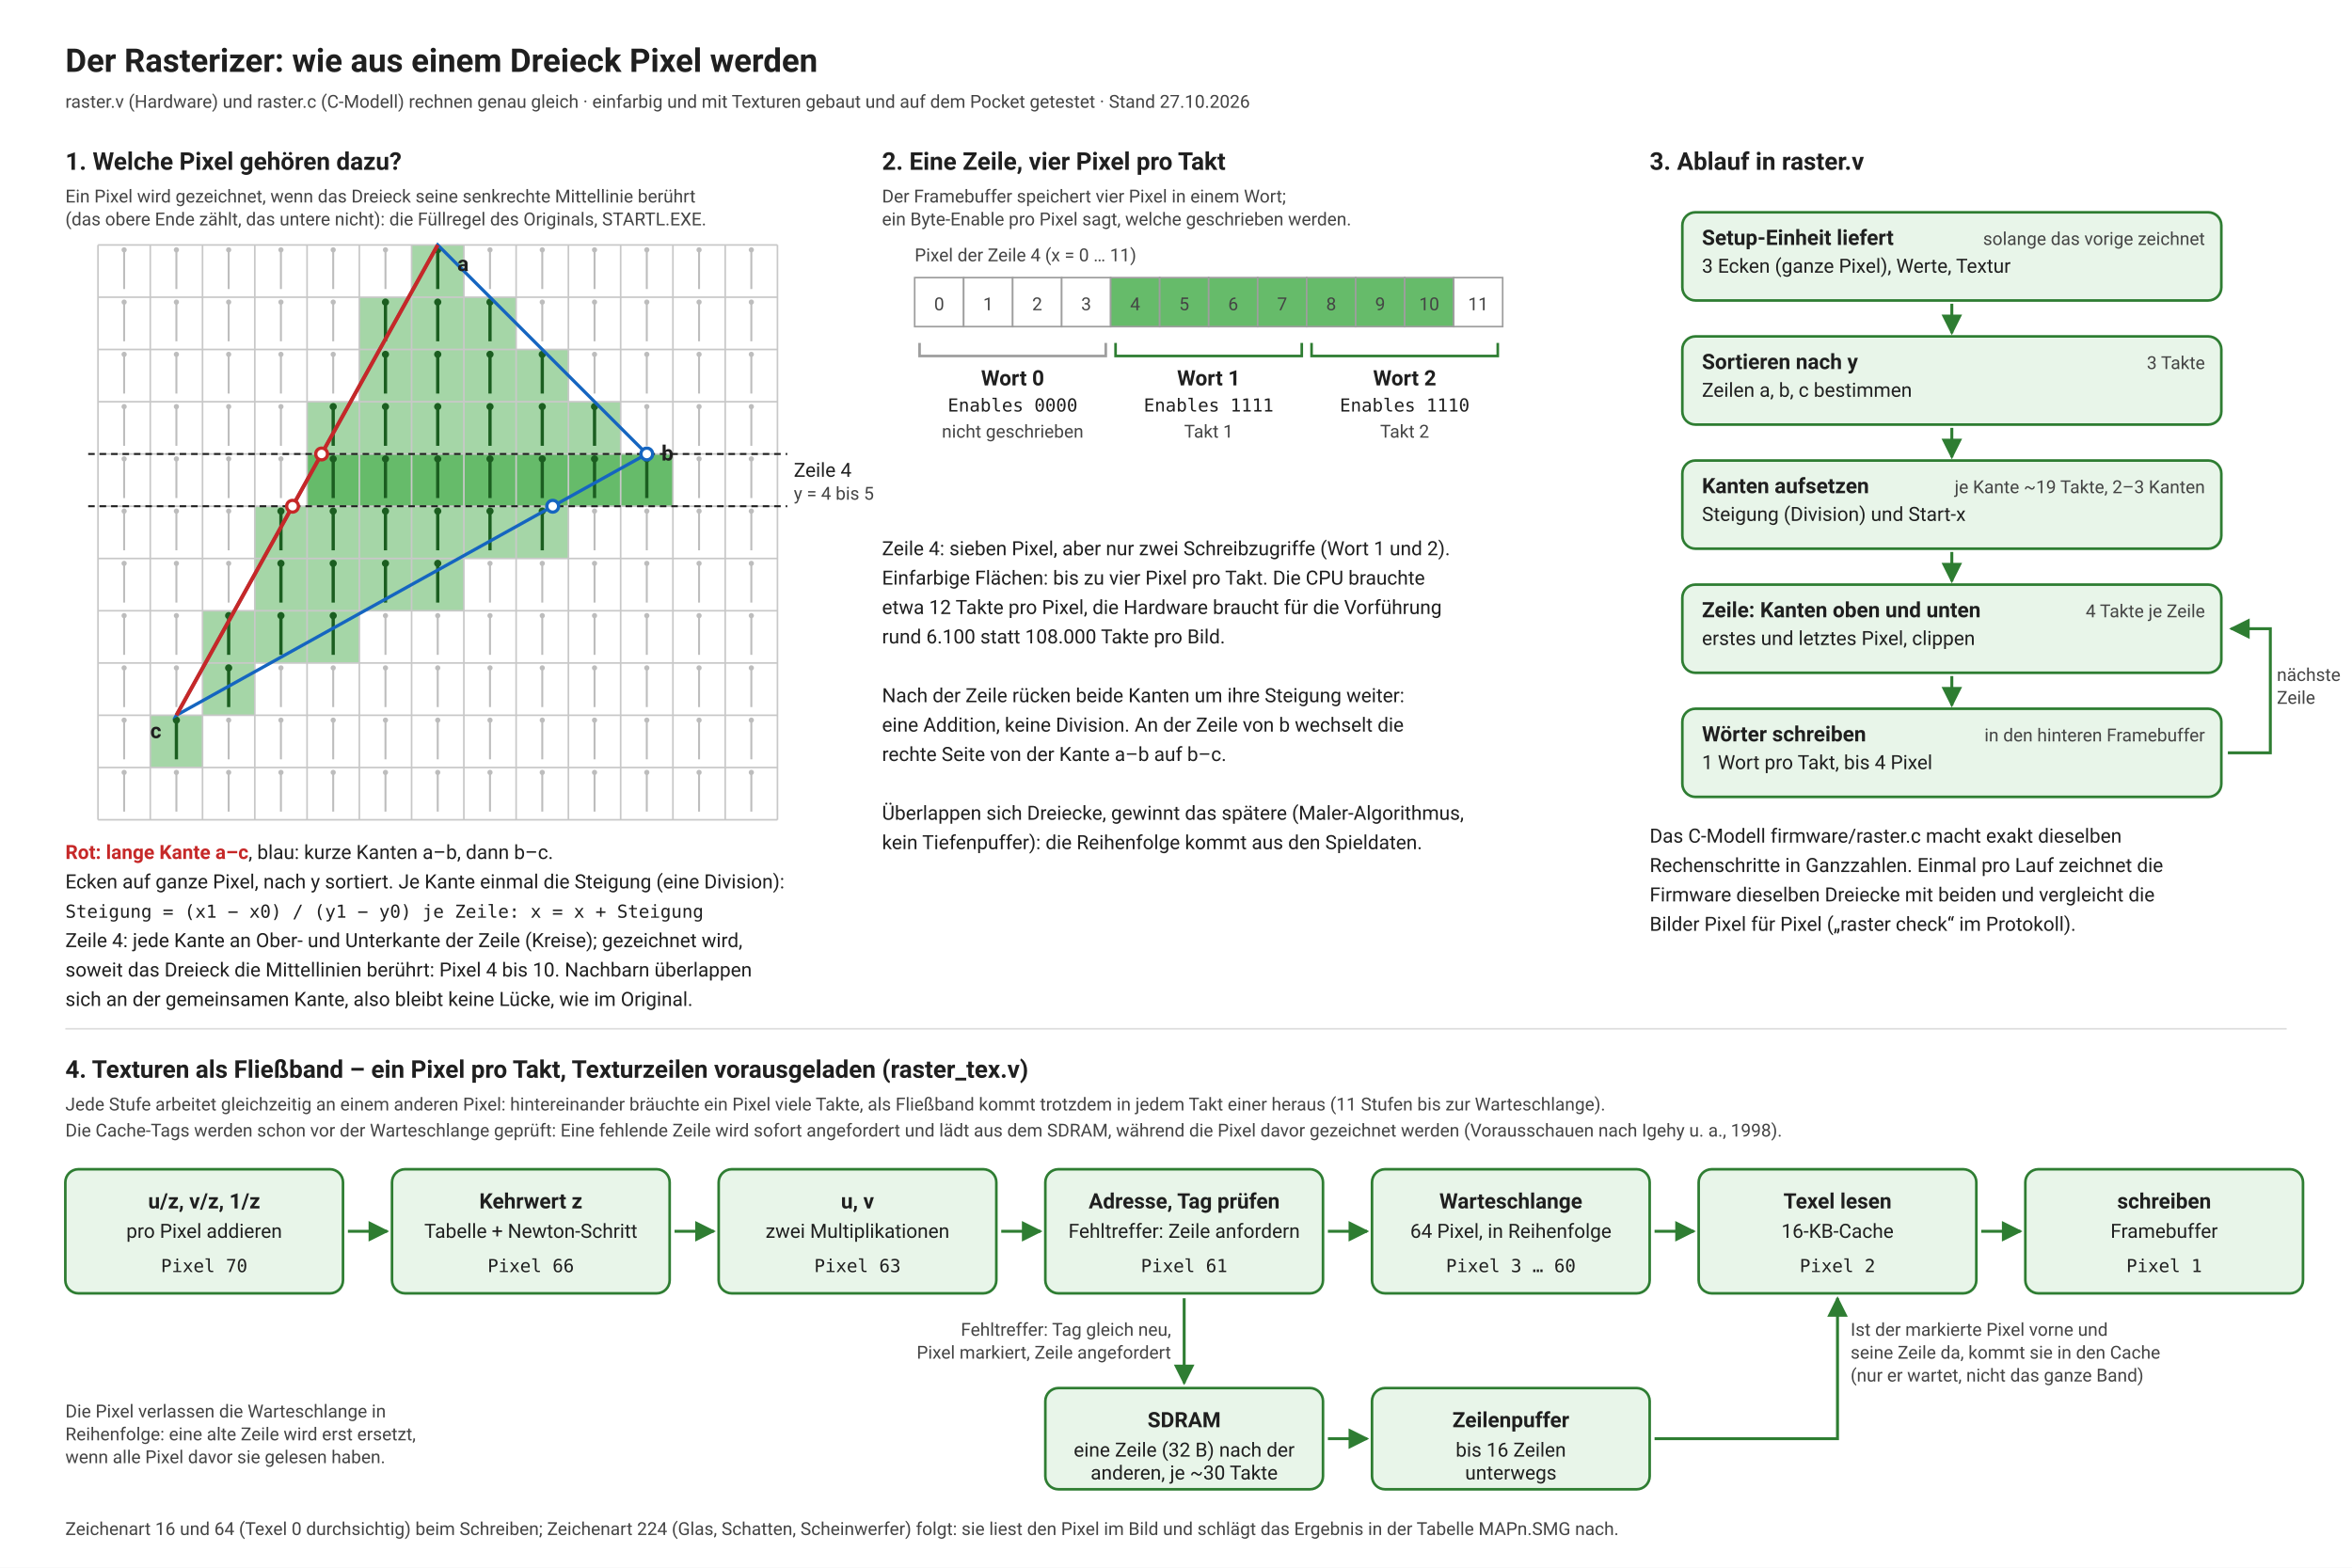
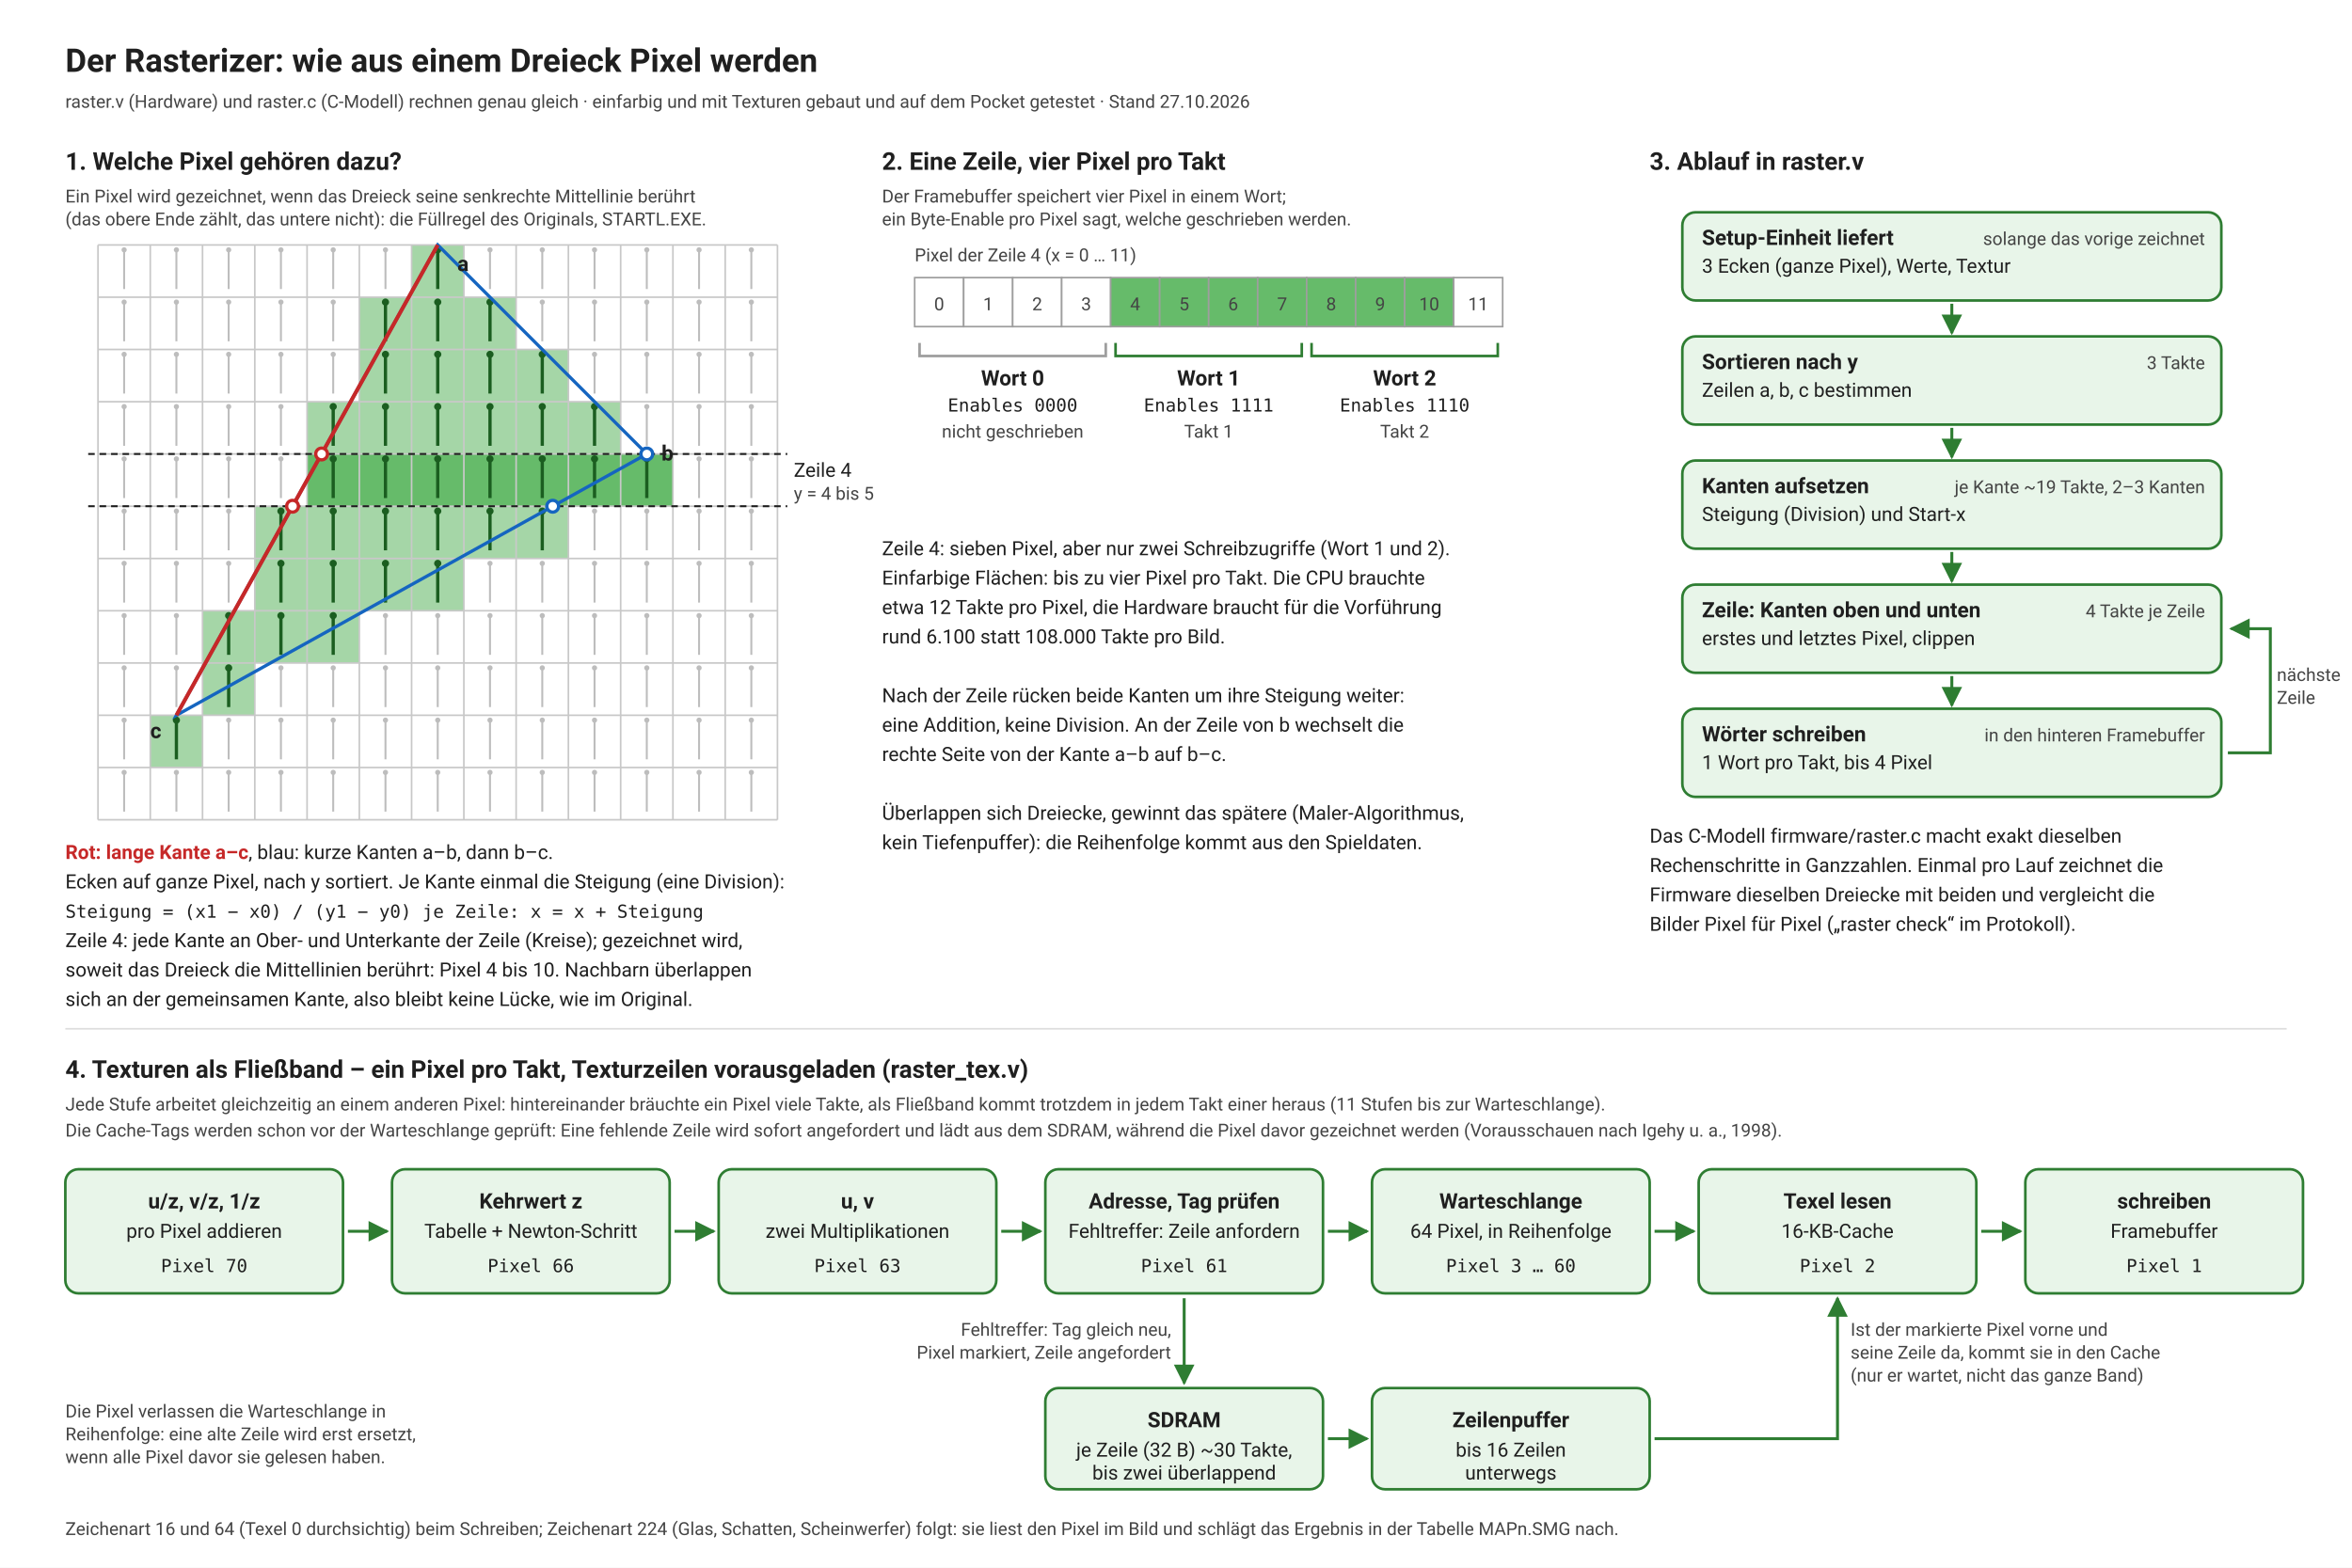
<svg xmlns="http://www.w3.org/2000/svg" viewBox="0 0 1440 960" width="1440" height="960" role="img" aria-label="So zeichnet der Rasterizer ein Dreieck: Ecken nach y sortiert, Zeile für Zeile die Kanten an Ober- und Unterkante, alle Pixel, deren Mittellinie das Dreieck berührt (die Füllregel des Originals), in Wörtern zu vier Pixeln in den Framebuffer; unten der Texturpfad als Fließband mit einem Pixel pro Takt, dessen Cache Fehltreffer schon vor einer Warteschlange erkennt und die Zeilen vorausladen lässt.">
  <defs>
    <marker id="arr" viewBox="0 0 10 10" refX="9" refY="5" markerWidth="7" markerHeight="7" orient="auto-start-reverse">
      <path d="M0,0 L10,5 L0,10 z" fill="#2e7d32" />
    </marker>
    <marker id="arrp" viewBox="0 0 10 10" refX="9" refY="5" markerWidth="7" markerHeight="7" orient="auto-start-reverse">
      <path d="M0,0 L10,5 L0,10 z" fill="#555555" />
    </marker>
  </defs>
  <style>
    text { font-family: system-ui, -apple-system, "Segoe UI", Roboto, Helvetica, Arial, sans-serif; fill: #1f1f1f; }
    .h { font-size: 20px; font-weight: 700; }
    .s { font-size: 15px; font-weight: 700; }
    .t { font-size: 13px; font-weight: 600; }
    .b { font-size: 12px; }
    .l { font-size: 11px; fill: #444444; }
    .m { font-size: 11px; font-family: ui-monospace, Consolas, monospace; fill: #1f1f1f; }
    .c { text-anchor: middle; }
    .r { text-anchor: end; }
    .built { fill: #e8f5e9; stroke: #2e7d32; stroke-width: 1.6; }
    .plan { fill: #ffffff; stroke: #555555; stroke-width: 1.4; stroke-dasharray: 6 4; }
    .grid { fill: none; stroke: #c8c8c8; stroke-width: 1; }
    .px { fill: #a5d6a7; }
    .pxh { fill: #66bb6a; }
    .tri { fill: none; stroke: #1565c0; stroke-width: 2; }
    .long { fill: none; stroke: #c62828; stroke-width: 2.4; }
    .row { stroke: #1f1f1f; stroke-width: 1.2; stroke-dasharray: 4 3; }
    .wb { fill: none; stroke: #2e7d32; stroke-width: 1.8; }
    .wp { fill: none; stroke: #555555; stroke-width: 1.4; stroke-dasharray: 6 4; }
  </style>
  <rect width="1440" height="960" fill="#ffffff" />
  <text x="40" y="44" class="h">Der Rasterizer: wie aus einem Dreieck Pixel werden</text>
  <text x="40" y="66" class="l">raster.v (Hardware) und raster.c (C-Modell) rechnen genau gleich · einfarbig und mit Texturen gebaut und auf dem Pocket getestet · Stand 27.10.2026</text>
  <text x="40" y="104" class="s">1. Welche Pixel gehören dazu?</text>
  <text x="40" y="124" class="l">Ein Pixel wird gezeichnet, wenn das Dreieck seine senkrechte Mittellinie berührt</text>
  <text x="40" y="138" class="l">(das obere Ende zählt, das untere nicht): die Füllregel des Originals, STARTL.EXE.</text>
  <rect x="252" y="150" width="32" height="32" class="px" />
  <rect x="220" y="182" width="32" height="32" class="px" />
  <rect x="252" y="182" width="32" height="32" class="px" />
  <rect x="284" y="182" width="32" height="32" class="px" />
  <rect x="220" y="214" width="32" height="32" class="px" />
  <rect x="252" y="214" width="32" height="32" class="px" />
  <rect x="284" y="214" width="32" height="32" class="px" />
  <rect x="316" y="214" width="32" height="32" class="px" />
  <rect x="188" y="246" width="32" height="32" class="px" />
  <rect x="220" y="246" width="32" height="32" class="px" />
  <rect x="252" y="246" width="32" height="32" class="px" />
  <rect x="284" y="246" width="32" height="32" class="px" />
  <rect x="316" y="246" width="32" height="32" class="px" />
  <rect x="348" y="246" width="32" height="32" class="px" />
  <rect x="188" y="278" width="32" height="32" class="pxh" />
  <rect x="220" y="278" width="32" height="32" class="pxh" />
  <rect x="252" y="278" width="32" height="32" class="pxh" />
  <rect x="284" y="278" width="32" height="32" class="pxh" />
  <rect x="316" y="278" width="32" height="32" class="pxh" />
  <rect x="348" y="278" width="32" height="32" class="pxh" />
  <rect x="380" y="278" width="32" height="32" class="pxh" />
  <rect x="156" y="310" width="32" height="32" class="px" />
  <rect x="188" y="310" width="32" height="32" class="px" />
  <rect x="220" y="310" width="32" height="32" class="px" />
  <rect x="252" y="310" width="32" height="32" class="px" />
  <rect x="284" y="310" width="32" height="32" class="px" />
  <rect x="316" y="310" width="32" height="32" class="px" />
  <rect x="156" y="342" width="32" height="32" class="px" />
  <rect x="188" y="342" width="32" height="32" class="px" />
  <rect x="220" y="342" width="32" height="32" class="px" />
  <rect x="252" y="342" width="32" height="32" class="px" />
  <rect x="124" y="374" width="32" height="32" class="px" />
  <rect x="156" y="374" width="32" height="32" class="px" />
  <rect x="188" y="374" width="32" height="32" class="px" />
  <rect x="124" y="406" width="32" height="32" class="px" />
  <rect x="92" y="438" width="32" height="32" class="px" />
  <path d="M60,150 V502 M92,150 V502 M124,150 V502 M156,150 V502 M188,150 V502 M220,150 V502 M252,150 V502 M284,150 V502 M316,150 V502 M348,150 V502 M380,150 V502 M412,150 V502 M444,150 V502 M476,150 V502 M60,150 H476 M60,182 H476 M60,214 H476 M60,246 H476 M60,278 H476 M60,310 H476 M60,342 H476 M60,374 H476 M60,406 H476 M60,438 H476 M60,470 H476 M60,502 H476" class="grid" />
  <line x1="76" y1="153" x2="76" y2="177" stroke="#bdbdbd" stroke-width="1.2" />
  <circle cx="76" cy="153" r="1.6" fill="#bdbdbd" />
  <line x1="108" y1="153" x2="108" y2="177" stroke="#bdbdbd" stroke-width="1.2" />
  <circle cx="108" cy="153" r="1.6" fill="#bdbdbd" />
  <line x1="140" y1="153" x2="140" y2="177" stroke="#bdbdbd" stroke-width="1.2" />
  <circle cx="140" cy="153" r="1.6" fill="#bdbdbd" />
  <line x1="172" y1="153" x2="172" y2="177" stroke="#bdbdbd" stroke-width="1.2" />
  <circle cx="172" cy="153" r="1.6" fill="#bdbdbd" />
  <line x1="204" y1="153" x2="204" y2="177" stroke="#bdbdbd" stroke-width="1.2" />
  <circle cx="204" cy="153" r="1.6" fill="#bdbdbd" />
  <line x1="236" y1="153" x2="236" y2="177" stroke="#bdbdbd" stroke-width="1.2" />
  <circle cx="236" cy="153" r="1.6" fill="#bdbdbd" />
  <line x1="268" y1="153" x2="268" y2="177" stroke="#1b5e20" stroke-width="2" />
  <circle cx="268" cy="153" r="2.2" fill="#1b5e20" />
  <line x1="300" y1="153" x2="300" y2="177" stroke="#bdbdbd" stroke-width="1.2" />
  <circle cx="300" cy="153" r="1.6" fill="#bdbdbd" />
  <line x1="332" y1="153" x2="332" y2="177" stroke="#bdbdbd" stroke-width="1.2" />
  <circle cx="332" cy="153" r="1.6" fill="#bdbdbd" />
  <line x1="364" y1="153" x2="364" y2="177" stroke="#bdbdbd" stroke-width="1.2" />
  <circle cx="364" cy="153" r="1.6" fill="#bdbdbd" />
  <line x1="396" y1="153" x2="396" y2="177" stroke="#bdbdbd" stroke-width="1.2" />
  <circle cx="396" cy="153" r="1.6" fill="#bdbdbd" />
  <line x1="428" y1="153" x2="428" y2="177" stroke="#bdbdbd" stroke-width="1.2" />
  <circle cx="428" cy="153" r="1.6" fill="#bdbdbd" />
  <line x1="460" y1="153" x2="460" y2="177" stroke="#bdbdbd" stroke-width="1.2" />
  <circle cx="460" cy="153" r="1.6" fill="#bdbdbd" />
  <line x1="76" y1="185" x2="76" y2="209" stroke="#bdbdbd" stroke-width="1.2" />
  <circle cx="76" cy="185" r="1.6" fill="#bdbdbd" />
  <line x1="108" y1="185" x2="108" y2="209" stroke="#bdbdbd" stroke-width="1.2" />
  <circle cx="108" cy="185" r="1.6" fill="#bdbdbd" />
  <line x1="140" y1="185" x2="140" y2="209" stroke="#bdbdbd" stroke-width="1.2" />
  <circle cx="140" cy="185" r="1.6" fill="#bdbdbd" />
  <line x1="172" y1="185" x2="172" y2="209" stroke="#bdbdbd" stroke-width="1.2" />
  <circle cx="172" cy="185" r="1.6" fill="#bdbdbd" />
  <line x1="204" y1="185" x2="204" y2="209" stroke="#bdbdbd" stroke-width="1.2" />
  <circle cx="204" cy="185" r="1.6" fill="#bdbdbd" />
  <line x1="236" y1="185" x2="236" y2="209" stroke="#1b5e20" stroke-width="2" />
  <circle cx="236" cy="185" r="2.2" fill="#1b5e20" />
  <line x1="268" y1="185" x2="268" y2="209" stroke="#1b5e20" stroke-width="2" />
  <circle cx="268" cy="185" r="2.2" fill="#1b5e20" />
  <line x1="300" y1="185" x2="300" y2="209" stroke="#1b5e20" stroke-width="2" />
  <circle cx="300" cy="185" r="2.2" fill="#1b5e20" />
  <line x1="332" y1="185" x2="332" y2="209" stroke="#bdbdbd" stroke-width="1.2" />
  <circle cx="332" cy="185" r="1.6" fill="#bdbdbd" />
  <line x1="364" y1="185" x2="364" y2="209" stroke="#bdbdbd" stroke-width="1.2" />
  <circle cx="364" cy="185" r="1.6" fill="#bdbdbd" />
  <line x1="396" y1="185" x2="396" y2="209" stroke="#bdbdbd" stroke-width="1.2" />
  <circle cx="396" cy="185" r="1.6" fill="#bdbdbd" />
  <line x1="428" y1="185" x2="428" y2="209" stroke="#bdbdbd" stroke-width="1.2" />
  <circle cx="428" cy="185" r="1.6" fill="#bdbdbd" />
  <line x1="460" y1="185" x2="460" y2="209" stroke="#bdbdbd" stroke-width="1.2" />
  <circle cx="460" cy="185" r="1.6" fill="#bdbdbd" />
  <line x1="76" y1="217" x2="76" y2="241" stroke="#bdbdbd" stroke-width="1.2" />
  <circle cx="76" cy="217" r="1.6" fill="#bdbdbd" />
  <line x1="108" y1="217" x2="108" y2="241" stroke="#bdbdbd" stroke-width="1.2" />
  <circle cx="108" cy="217" r="1.6" fill="#bdbdbd" />
  <line x1="140" y1="217" x2="140" y2="241" stroke="#bdbdbd" stroke-width="1.2" />
  <circle cx="140" cy="217" r="1.6" fill="#bdbdbd" />
  <line x1="172" y1="217" x2="172" y2="241" stroke="#bdbdbd" stroke-width="1.2" />
  <circle cx="172" cy="217" r="1.6" fill="#bdbdbd" />
  <line x1="204" y1="217" x2="204" y2="241" stroke="#bdbdbd" stroke-width="1.2" />
  <circle cx="204" cy="217" r="1.6" fill="#bdbdbd" />
  <line x1="236" y1="217" x2="236" y2="241" stroke="#1b5e20" stroke-width="2" />
  <circle cx="236" cy="217" r="2.2" fill="#1b5e20" />
  <line x1="268" y1="217" x2="268" y2="241" stroke="#1b5e20" stroke-width="2" />
  <circle cx="268" cy="217" r="2.2" fill="#1b5e20" />
  <line x1="300" y1="217" x2="300" y2="241" stroke="#1b5e20" stroke-width="2" />
  <circle cx="300" cy="217" r="2.2" fill="#1b5e20" />
  <line x1="332" y1="217" x2="332" y2="241" stroke="#1b5e20" stroke-width="2" />
  <circle cx="332" cy="217" r="2.2" fill="#1b5e20" />
  <line x1="364" y1="217" x2="364" y2="241" stroke="#bdbdbd" stroke-width="1.2" />
  <circle cx="364" cy="217" r="1.6" fill="#bdbdbd" />
  <line x1="396" y1="217" x2="396" y2="241" stroke="#bdbdbd" stroke-width="1.2" />
  <circle cx="396" cy="217" r="1.6" fill="#bdbdbd" />
  <line x1="428" y1="217" x2="428" y2="241" stroke="#bdbdbd" stroke-width="1.2" />
  <circle cx="428" cy="217" r="1.6" fill="#bdbdbd" />
  <line x1="460" y1="217" x2="460" y2="241" stroke="#bdbdbd" stroke-width="1.2" />
  <circle cx="460" cy="217" r="1.6" fill="#bdbdbd" />
  <line x1="76" y1="249" x2="76" y2="273" stroke="#bdbdbd" stroke-width="1.2" />
  <circle cx="76" cy="249" r="1.6" fill="#bdbdbd" />
  <line x1="108" y1="249" x2="108" y2="273" stroke="#bdbdbd" stroke-width="1.2" />
  <circle cx="108" cy="249" r="1.6" fill="#bdbdbd" />
  <line x1="140" y1="249" x2="140" y2="273" stroke="#bdbdbd" stroke-width="1.2" />
  <circle cx="140" cy="249" r="1.6" fill="#bdbdbd" />
  <line x1="172" y1="249" x2="172" y2="273" stroke="#bdbdbd" stroke-width="1.2" />
  <circle cx="172" cy="249" r="1.6" fill="#bdbdbd" />
  <line x1="204" y1="249" x2="204" y2="273" stroke="#1b5e20" stroke-width="2" />
  <circle cx="204" cy="249" r="2.2" fill="#1b5e20" />
  <line x1="236" y1="249" x2="236" y2="273" stroke="#1b5e20" stroke-width="2" />
  <circle cx="236" cy="249" r="2.2" fill="#1b5e20" />
  <line x1="268" y1="249" x2="268" y2="273" stroke="#1b5e20" stroke-width="2" />
  <circle cx="268" cy="249" r="2.2" fill="#1b5e20" />
  <line x1="300" y1="249" x2="300" y2="273" stroke="#1b5e20" stroke-width="2" />
  <circle cx="300" cy="249" r="2.2" fill="#1b5e20" />
  <line x1="332" y1="249" x2="332" y2="273" stroke="#1b5e20" stroke-width="2" />
  <circle cx="332" cy="249" r="2.2" fill="#1b5e20" />
  <line x1="364" y1="249" x2="364" y2="273" stroke="#1b5e20" stroke-width="2" />
  <circle cx="364" cy="249" r="2.2" fill="#1b5e20" />
  <line x1="396" y1="249" x2="396" y2="273" stroke="#bdbdbd" stroke-width="1.2" />
  <circle cx="396" cy="249" r="1.6" fill="#bdbdbd" />
  <line x1="428" y1="249" x2="428" y2="273" stroke="#bdbdbd" stroke-width="1.2" />
  <circle cx="428" cy="249" r="1.6" fill="#bdbdbd" />
  <line x1="460" y1="249" x2="460" y2="273" stroke="#bdbdbd" stroke-width="1.2" />
  <circle cx="460" cy="249" r="1.6" fill="#bdbdbd" />
  <line x1="76" y1="281" x2="76" y2="305" stroke="#bdbdbd" stroke-width="1.2" />
  <circle cx="76" cy="281" r="1.6" fill="#bdbdbd" />
  <line x1="108" y1="281" x2="108" y2="305" stroke="#bdbdbd" stroke-width="1.2" />
  <circle cx="108" cy="281" r="1.6" fill="#bdbdbd" />
  <line x1="140" y1="281" x2="140" y2="305" stroke="#bdbdbd" stroke-width="1.2" />
  <circle cx="140" cy="281" r="1.6" fill="#bdbdbd" />
  <line x1="172" y1="281" x2="172" y2="305" stroke="#bdbdbd" stroke-width="1.2" />
  <circle cx="172" cy="281" r="1.6" fill="#bdbdbd" />
  <line x1="204" y1="281" x2="204" y2="305" stroke="#1b5e20" stroke-width="2" />
  <circle cx="204" cy="281" r="2.2" fill="#1b5e20" />
  <line x1="236" y1="281" x2="236" y2="305" stroke="#1b5e20" stroke-width="2" />
  <circle cx="236" cy="281" r="2.2" fill="#1b5e20" />
  <line x1="268" y1="281" x2="268" y2="305" stroke="#1b5e20" stroke-width="2" />
  <circle cx="268" cy="281" r="2.2" fill="#1b5e20" />
  <line x1="300" y1="281" x2="300" y2="305" stroke="#1b5e20" stroke-width="2" />
  <circle cx="300" cy="281" r="2.2" fill="#1b5e20" />
  <line x1="332" y1="281" x2="332" y2="305" stroke="#1b5e20" stroke-width="2" />
  <circle cx="332" cy="281" r="2.2" fill="#1b5e20" />
  <line x1="364" y1="281" x2="364" y2="305" stroke="#1b5e20" stroke-width="2" />
  <circle cx="364" cy="281" r="2.2" fill="#1b5e20" />
  <line x1="396" y1="281" x2="396" y2="305" stroke="#1b5e20" stroke-width="2" />
  <circle cx="396" cy="281" r="2.2" fill="#1b5e20" />
  <line x1="428" y1="281" x2="428" y2="305" stroke="#bdbdbd" stroke-width="1.2" />
  <circle cx="428" cy="281" r="1.6" fill="#bdbdbd" />
  <line x1="460" y1="281" x2="460" y2="305" stroke="#bdbdbd" stroke-width="1.2" />
  <circle cx="460" cy="281" r="1.6" fill="#bdbdbd" />
  <line x1="76" y1="313" x2="76" y2="337" stroke="#bdbdbd" stroke-width="1.2" />
  <circle cx="76" cy="313" r="1.6" fill="#bdbdbd" />
  <line x1="108" y1="313" x2="108" y2="337" stroke="#bdbdbd" stroke-width="1.2" />
  <circle cx="108" cy="313" r="1.6" fill="#bdbdbd" />
  <line x1="140" y1="313" x2="140" y2="337" stroke="#bdbdbd" stroke-width="1.2" />
  <circle cx="140" cy="313" r="1.6" fill="#bdbdbd" />
  <line x1="172" y1="313" x2="172" y2="337" stroke="#1b5e20" stroke-width="2" />
  <circle cx="172" cy="313" r="2.2" fill="#1b5e20" />
  <line x1="204" y1="313" x2="204" y2="337" stroke="#1b5e20" stroke-width="2" />
  <circle cx="204" cy="313" r="2.2" fill="#1b5e20" />
  <line x1="236" y1="313" x2="236" y2="337" stroke="#1b5e20" stroke-width="2" />
  <circle cx="236" cy="313" r="2.2" fill="#1b5e20" />
  <line x1="268" y1="313" x2="268" y2="337" stroke="#1b5e20" stroke-width="2" />
  <circle cx="268" cy="313" r="2.2" fill="#1b5e20" />
  <line x1="300" y1="313" x2="300" y2="337" stroke="#1b5e20" stroke-width="2" />
  <circle cx="300" cy="313" r="2.2" fill="#1b5e20" />
  <line x1="332" y1="313" x2="332" y2="337" stroke="#1b5e20" stroke-width="2" />
  <circle cx="332" cy="313" r="2.2" fill="#1b5e20" />
  <line x1="364" y1="313" x2="364" y2="337" stroke="#bdbdbd" stroke-width="1.2" />
  <circle cx="364" cy="313" r="1.6" fill="#bdbdbd" />
  <line x1="396" y1="313" x2="396" y2="337" stroke="#bdbdbd" stroke-width="1.2" />
  <circle cx="396" cy="313" r="1.6" fill="#bdbdbd" />
  <line x1="428" y1="313" x2="428" y2="337" stroke="#bdbdbd" stroke-width="1.2" />
  <circle cx="428" cy="313" r="1.6" fill="#bdbdbd" />
  <line x1="460" y1="313" x2="460" y2="337" stroke="#bdbdbd" stroke-width="1.2" />
  <circle cx="460" cy="313" r="1.6" fill="#bdbdbd" />
  <line x1="76" y1="345" x2="76" y2="369" stroke="#bdbdbd" stroke-width="1.2" />
  <circle cx="76" cy="345" r="1.6" fill="#bdbdbd" />
  <line x1="108" y1="345" x2="108" y2="369" stroke="#bdbdbd" stroke-width="1.2" />
  <circle cx="108" cy="345" r="1.6" fill="#bdbdbd" />
  <line x1="140" y1="345" x2="140" y2="369" stroke="#bdbdbd" stroke-width="1.2" />
  <circle cx="140" cy="345" r="1.6" fill="#bdbdbd" />
  <line x1="172" y1="345" x2="172" y2="369" stroke="#1b5e20" stroke-width="2" />
  <circle cx="172" cy="345" r="2.2" fill="#1b5e20" />
  <line x1="204" y1="345" x2="204" y2="369" stroke="#1b5e20" stroke-width="2" />
  <circle cx="204" cy="345" r="2.2" fill="#1b5e20" />
  <line x1="236" y1="345" x2="236" y2="369" stroke="#1b5e20" stroke-width="2" />
  <circle cx="236" cy="345" r="2.2" fill="#1b5e20" />
  <line x1="268" y1="345" x2="268" y2="369" stroke="#1b5e20" stroke-width="2" />
  <circle cx="268" cy="345" r="2.2" fill="#1b5e20" />
  <line x1="300" y1="345" x2="300" y2="369" stroke="#bdbdbd" stroke-width="1.2" />
  <circle cx="300" cy="345" r="1.6" fill="#bdbdbd" />
  <line x1="332" y1="345" x2="332" y2="369" stroke="#bdbdbd" stroke-width="1.2" />
  <circle cx="332" cy="345" r="1.6" fill="#bdbdbd" />
  <line x1="364" y1="345" x2="364" y2="369" stroke="#bdbdbd" stroke-width="1.2" />
  <circle cx="364" cy="345" r="1.6" fill="#bdbdbd" />
  <line x1="396" y1="345" x2="396" y2="369" stroke="#bdbdbd" stroke-width="1.2" />
  <circle cx="396" cy="345" r="1.6" fill="#bdbdbd" />
  <line x1="428" y1="345" x2="428" y2="369" stroke="#bdbdbd" stroke-width="1.2" />
  <circle cx="428" cy="345" r="1.6" fill="#bdbdbd" />
  <line x1="460" y1="345" x2="460" y2="369" stroke="#bdbdbd" stroke-width="1.2" />
  <circle cx="460" cy="345" r="1.6" fill="#bdbdbd" />
  <line x1="76" y1="377" x2="76" y2="401" stroke="#bdbdbd" stroke-width="1.2" />
  <circle cx="76" cy="377" r="1.6" fill="#bdbdbd" />
  <line x1="108" y1="377" x2="108" y2="401" stroke="#bdbdbd" stroke-width="1.2" />
  <circle cx="108" cy="377" r="1.6" fill="#bdbdbd" />
  <line x1="140" y1="377" x2="140" y2="401" stroke="#1b5e20" stroke-width="2" />
  <circle cx="140" cy="377" r="2.2" fill="#1b5e20" />
  <line x1="172" y1="377" x2="172" y2="401" stroke="#1b5e20" stroke-width="2" />
  <circle cx="172" cy="377" r="2.2" fill="#1b5e20" />
  <line x1="204" y1="377" x2="204" y2="401" stroke="#1b5e20" stroke-width="2" />
  <circle cx="204" cy="377" r="2.2" fill="#1b5e20" />
  <line x1="236" y1="377" x2="236" y2="401" stroke="#bdbdbd" stroke-width="1.2" />
  <circle cx="236" cy="377" r="1.6" fill="#bdbdbd" />
  <line x1="268" y1="377" x2="268" y2="401" stroke="#bdbdbd" stroke-width="1.2" />
  <circle cx="268" cy="377" r="1.6" fill="#bdbdbd" />
  <line x1="300" y1="377" x2="300" y2="401" stroke="#bdbdbd" stroke-width="1.2" />
  <circle cx="300" cy="377" r="1.6" fill="#bdbdbd" />
  <line x1="332" y1="377" x2="332" y2="401" stroke="#bdbdbd" stroke-width="1.2" />
  <circle cx="332" cy="377" r="1.6" fill="#bdbdbd" />
  <line x1="364" y1="377" x2="364" y2="401" stroke="#bdbdbd" stroke-width="1.2" />
  <circle cx="364" cy="377" r="1.6" fill="#bdbdbd" />
  <line x1="396" y1="377" x2="396" y2="401" stroke="#bdbdbd" stroke-width="1.2" />
  <circle cx="396" cy="377" r="1.6" fill="#bdbdbd" />
  <line x1="428" y1="377" x2="428" y2="401" stroke="#bdbdbd" stroke-width="1.2" />
  <circle cx="428" cy="377" r="1.6" fill="#bdbdbd" />
  <line x1="460" y1="377" x2="460" y2="401" stroke="#bdbdbd" stroke-width="1.2" />
  <circle cx="460" cy="377" r="1.6" fill="#bdbdbd" />
  <line x1="76" y1="409" x2="76" y2="433" stroke="#bdbdbd" stroke-width="1.2" />
  <circle cx="76" cy="409" r="1.6" fill="#bdbdbd" />
  <line x1="108" y1="409" x2="108" y2="433" stroke="#bdbdbd" stroke-width="1.2" />
  <circle cx="108" cy="409" r="1.6" fill="#bdbdbd" />
  <line x1="140" y1="409" x2="140" y2="433" stroke="#1b5e20" stroke-width="2" />
  <circle cx="140" cy="409" r="2.2" fill="#1b5e20" />
  <line x1="172" y1="409" x2="172" y2="433" stroke="#bdbdbd" stroke-width="1.2" />
  <circle cx="172" cy="409" r="1.6" fill="#bdbdbd" />
  <line x1="204" y1="409" x2="204" y2="433" stroke="#bdbdbd" stroke-width="1.2" />
  <circle cx="204" cy="409" r="1.6" fill="#bdbdbd" />
  <line x1="236" y1="409" x2="236" y2="433" stroke="#bdbdbd" stroke-width="1.2" />
  <circle cx="236" cy="409" r="1.6" fill="#bdbdbd" />
  <line x1="268" y1="409" x2="268" y2="433" stroke="#bdbdbd" stroke-width="1.2" />
  <circle cx="268" cy="409" r="1.6" fill="#bdbdbd" />
  <line x1="300" y1="409" x2="300" y2="433" stroke="#bdbdbd" stroke-width="1.2" />
  <circle cx="300" cy="409" r="1.6" fill="#bdbdbd" />
  <line x1="332" y1="409" x2="332" y2="433" stroke="#bdbdbd" stroke-width="1.2" />
  <circle cx="332" cy="409" r="1.6" fill="#bdbdbd" />
  <line x1="364" y1="409" x2="364" y2="433" stroke="#bdbdbd" stroke-width="1.2" />
  <circle cx="364" cy="409" r="1.6" fill="#bdbdbd" />
  <line x1="396" y1="409" x2="396" y2="433" stroke="#bdbdbd" stroke-width="1.2" />
  <circle cx="396" cy="409" r="1.6" fill="#bdbdbd" />
  <line x1="428" y1="409" x2="428" y2="433" stroke="#bdbdbd" stroke-width="1.2" />
  <circle cx="428" cy="409" r="1.6" fill="#bdbdbd" />
  <line x1="460" y1="409" x2="460" y2="433" stroke="#bdbdbd" stroke-width="1.2" />
  <circle cx="460" cy="409" r="1.6" fill="#bdbdbd" />
  <line x1="76" y1="441" x2="76" y2="465" stroke="#bdbdbd" stroke-width="1.2" />
  <circle cx="76" cy="441" r="1.6" fill="#bdbdbd" />
  <line x1="108" y1="441" x2="108" y2="465" stroke="#1b5e20" stroke-width="2" />
  <circle cx="108" cy="441" r="2.2" fill="#1b5e20" />
  <line x1="140" y1="441" x2="140" y2="465" stroke="#bdbdbd" stroke-width="1.2" />
  <circle cx="140" cy="441" r="1.6" fill="#bdbdbd" />
  <line x1="172" y1="441" x2="172" y2="465" stroke="#bdbdbd" stroke-width="1.2" />
  <circle cx="172" cy="441" r="1.6" fill="#bdbdbd" />
  <line x1="204" y1="441" x2="204" y2="465" stroke="#bdbdbd" stroke-width="1.2" />
  <circle cx="204" cy="441" r="1.6" fill="#bdbdbd" />
  <line x1="236" y1="441" x2="236" y2="465" stroke="#bdbdbd" stroke-width="1.2" />
  <circle cx="236" cy="441" r="1.6" fill="#bdbdbd" />
  <line x1="268" y1="441" x2="268" y2="465" stroke="#bdbdbd" stroke-width="1.2" />
  <circle cx="268" cy="441" r="1.6" fill="#bdbdbd" />
  <line x1="300" y1="441" x2="300" y2="465" stroke="#bdbdbd" stroke-width="1.2" />
  <circle cx="300" cy="441" r="1.6" fill="#bdbdbd" />
  <line x1="332" y1="441" x2="332" y2="465" stroke="#bdbdbd" stroke-width="1.2" />
  <circle cx="332" cy="441" r="1.6" fill="#bdbdbd" />
  <line x1="364" y1="441" x2="364" y2="465" stroke="#bdbdbd" stroke-width="1.2" />
  <circle cx="364" cy="441" r="1.6" fill="#bdbdbd" />
  <line x1="396" y1="441" x2="396" y2="465" stroke="#bdbdbd" stroke-width="1.2" />
  <circle cx="396" cy="441" r="1.6" fill="#bdbdbd" />
  <line x1="428" y1="441" x2="428" y2="465" stroke="#bdbdbd" stroke-width="1.2" />
  <circle cx="428" cy="441" r="1.6" fill="#bdbdbd" />
  <line x1="460" y1="441" x2="460" y2="465" stroke="#bdbdbd" stroke-width="1.2" />
  <circle cx="460" cy="441" r="1.6" fill="#bdbdbd" />
  <line x1="76" y1="473" x2="76" y2="497" stroke="#bdbdbd" stroke-width="1.2" />
  <circle cx="76" cy="473" r="1.6" fill="#bdbdbd" />
  <line x1="108" y1="473" x2="108" y2="497" stroke="#bdbdbd" stroke-width="1.2" />
  <circle cx="108" cy="473" r="1.6" fill="#bdbdbd" />
  <line x1="140" y1="473" x2="140" y2="497" stroke="#bdbdbd" stroke-width="1.2" />
  <circle cx="140" cy="473" r="1.6" fill="#bdbdbd" />
  <line x1="172" y1="473" x2="172" y2="497" stroke="#bdbdbd" stroke-width="1.2" />
  <circle cx="172" cy="473" r="1.6" fill="#bdbdbd" />
  <line x1="204" y1="473" x2="204" y2="497" stroke="#bdbdbd" stroke-width="1.2" />
  <circle cx="204" cy="473" r="1.6" fill="#bdbdbd" />
  <line x1="236" y1="473" x2="236" y2="497" stroke="#bdbdbd" stroke-width="1.2" />
  <circle cx="236" cy="473" r="1.6" fill="#bdbdbd" />
  <line x1="268" y1="473" x2="268" y2="497" stroke="#bdbdbd" stroke-width="1.2" />
  <circle cx="268" cy="473" r="1.6" fill="#bdbdbd" />
  <line x1="300" y1="473" x2="300" y2="497" stroke="#bdbdbd" stroke-width="1.2" />
  <circle cx="300" cy="473" r="1.6" fill="#bdbdbd" />
  <line x1="332" y1="473" x2="332" y2="497" stroke="#bdbdbd" stroke-width="1.2" />
  <circle cx="332" cy="473" r="1.6" fill="#bdbdbd" />
  <line x1="364" y1="473" x2="364" y2="497" stroke="#bdbdbd" stroke-width="1.2" />
  <circle cx="364" cy="473" r="1.6" fill="#bdbdbd" />
  <line x1="396" y1="473" x2="396" y2="497" stroke="#bdbdbd" stroke-width="1.2" />
  <circle cx="396" cy="473" r="1.6" fill="#bdbdbd" />
  <line x1="428" y1="473" x2="428" y2="497" stroke="#bdbdbd" stroke-width="1.2" />
  <circle cx="428" cy="473" r="1.6" fill="#bdbdbd" />
  <line x1="460" y1="473" x2="460" y2="497" stroke="#bdbdbd" stroke-width="1.2" />
  <circle cx="460" cy="473" r="1.6" fill="#bdbdbd" />
  <path d="M268,150 L396,278 L108,438 Z" class="tri" />
  <path d="M268,150 L108,438" class="long" />
  <text x="280" y="166" class="t">a</text>
  <text x="405" y="282" class="t">b</text>
  <text x="92" y="452" class="t">c</text>
  <line x1="54" y1="278" x2="482" y2="278" class="row" />
  <line x1="54" y1="310" x2="482" y2="310" class="row" />
  <text x="486" y="292" class="b">Zeile 4</text>
  <text x="486" y="306" class="l">y = 4 bis 5</text>
  <circle cx="196.9" cy="278" r="3.6" fill="#ffffff" stroke="#c62828" stroke-width="2" />
  <circle cx="179.1" cy="310" r="3.6" fill="#ffffff" stroke="#c62828" stroke-width="2" />
  <circle cx="396.0" cy="278" r="3.6" fill="#ffffff" stroke="#1565c0" stroke-width="2" />
  <circle cx="338.4" cy="310" r="3.6" fill="#ffffff" stroke="#1565c0" stroke-width="2" />
  <text x="40" y="526" class="b">
    <tspan fill="#c62828" font-weight="600">Rot: lange Kante a–c</tspan>, blau: kurze Kanten a–b, dann b–c.</text>
  <text x="40" y="544" class="b">Ecken auf ganze Pixel, nach y sortiert. Je Kante einmal die Steigung (eine Division):</text>
  <text x="40" y="562" class="m">Steigung = (x1 − x0) / (y1 − y0)   je Zeile: x = x + Steigung</text>
  <text x="40" y="580" class="b">Zeile 4: jede Kante an Ober- und Unterkante der Zeile (Kreise); gezeichnet wird,</text>
  <text x="40" y="598" class="b">soweit das Dreieck die Mittellinien berührt: Pixel 4 bis 10. Nachbarn überlappen</text>
  <text x="40" y="616" class="b">sich an der gemeinsamen Kante, also bleibt keine Lücke, wie im Original.</text>
  <text x="540" y="104" class="s">2. Eine Zeile, vier Pixel pro Takt</text>
  <text x="540" y="124" class="l">Der Framebuffer speichert vier Pixel in einem Wort;</text>
  <text x="540" y="138" class="l">ein Byte-Enable pro Pixel sagt, welche geschrieben werden.</text>
  <rect x="560" y="170" width="30" height="30" fill="#ffffff" stroke="#9e9e9e" stroke-width="1" />
  <text x="575.0" y="190" class="l c">0</text>
  <rect x="590" y="170" width="30" height="30" fill="#ffffff" stroke="#9e9e9e" stroke-width="1" />
  <text x="605.0" y="190" class="l c">1</text>
  <rect x="620" y="170" width="30" height="30" fill="#ffffff" stroke="#9e9e9e" stroke-width="1" />
  <text x="635.0" y="190" class="l c">2</text>
  <rect x="650" y="170" width="30" height="30" fill="#ffffff" stroke="#9e9e9e" stroke-width="1" />
  <text x="665.0" y="190" class="l c">3</text>
  <rect x="680" y="170" width="30" height="30" fill="#66bb6a" stroke="#9e9e9e" stroke-width="1" />
  <text x="695.0" y="190" class="l c">4</text>
  <rect x="710" y="170" width="30" height="30" fill="#66bb6a" stroke="#9e9e9e" stroke-width="1" />
  <text x="725.0" y="190" class="l c">5</text>
  <rect x="740" y="170" width="30" height="30" fill="#66bb6a" stroke="#9e9e9e" stroke-width="1" />
  <text x="755.0" y="190" class="l c">6</text>
  <rect x="770" y="170" width="30" height="30" fill="#66bb6a" stroke="#9e9e9e" stroke-width="1" />
  <text x="785.0" y="190" class="l c">7</text>
  <rect x="800" y="170" width="30" height="30" fill="#66bb6a" stroke="#9e9e9e" stroke-width="1" />
  <text x="815.0" y="190" class="l c">8</text>
  <rect x="830" y="170" width="30" height="30" fill="#66bb6a" stroke="#9e9e9e" stroke-width="1" />
  <text x="845.0" y="190" class="l c">9</text>
  <rect x="860" y="170" width="30" height="30" fill="#66bb6a" stroke="#9e9e9e" stroke-width="1" />
  <text x="875.0" y="190" class="l c">10</text>
  <rect x="890" y="170" width="30" height="30" fill="#ffffff" stroke="#9e9e9e" stroke-width="1" />
  <text x="905.0" y="190" class="l c">11</text>
  <text x="560" y="160" class="l">Pixel der Zeile 4 (x = 0 … 11)</text>
  <path d="M563,210 v8 h114 v-8" fill="none" stroke="#9e9e9e" stroke-width="1.6" />
  <text x="620" y="236" class="t c">Wort 0</text>
  <text x="620" y="252" class="m c">Enables 0000</text>
  <text x="620" y="268" class="l c">nicht geschrieben</text>
  <path d="M683,210 v8 h114 v-8" fill="none" stroke="#2e7d32" stroke-width="1.6" />
  <text x="740" y="236" class="t c">Wort 1</text>
  <text x="740" y="252" class="m c">Enables 1111</text>
  <text x="740" y="268" class="l c">Takt 1</text>
  <path d="M803,210 v8 h114 v-8" fill="none" stroke="#2e7d32" stroke-width="1.6" />
  <text x="860" y="236" class="t c">Wort 2</text>
  <text x="860" y="252" class="m c">Enables 1110</text>
  <text x="860" y="268" class="l c">Takt 2</text>
  <text x="540" y="340" class="b">Zeile 4: sieben Pixel, aber nur zwei Schreibzugriffe (Wort 1 und 2).</text>
  <text x="540" y="358" class="b">Einfarbige Flächen: bis zu vier Pixel pro Takt. Die CPU brauchte</text>
  <text x="540" y="376" class="b">etwa 12 Takte pro Pixel, die Hardware braucht für die Vorführung</text>
  <text x="540" y="394" class="b">rund 6.100 statt 108.000 Takte pro Bild.</text>
  <text x="540" y="412" class="b" />
  <text x="540" y="430" class="b">Nach der Zeile rücken beide Kanten um ihre Steigung weiter:</text>
  <text x="540" y="448" class="b">eine Addition, keine Division. An der Zeile von b wechselt die</text>
  <text x="540" y="466" class="b">rechte Seite von der Kante a–b auf b–c.</text>
  <text x="540" y="484" class="b" />
  <text x="540" y="502" class="b">Überlappen sich Dreiecke, gewinnt das spätere (Maler-Algorithmus,</text>
  <text x="540" y="520" class="b">kein Tiefenpuffer): die Reihenfolge kommt aus den Spieldaten.</text>
  <text x="1010" y="104" class="s">3. Ablauf in raster.v</text>
  <rect x="1030" y="130" width="330" height="54" rx="8" class="built" />
  <text x="1042" y="150" class="t">Setup-Einheit liefert</text>
  <text x="1042" y="167" class="b">3 Ecken (ganze Pixel), Werte, Textur</text>
  <text x="1350" y="150" class="l r">solange das vorige zeichnet</text>
  <rect x="1030" y="206" width="330" height="54" rx="8" class="built" />
  <text x="1042" y="226" class="t">Sortieren nach y</text>
  <text x="1042" y="243" class="b">Zeilen a, b, c bestimmen</text>
  <text x="1350" y="226" class="l r">3 Takte</text>
  <path d="M1195.0,186 V204" class="wb" marker-end="url(#arr)" />
  <rect x="1030" y="282" width="330" height="54" rx="8" class="built" />
  <text x="1042" y="302" class="t">Kanten aufsetzen</text>
  <text x="1042" y="319" class="b">Steigung (Division) und Start-x</text>
  <text x="1350" y="302" class="l r">je Kante ~19 Takte, 2–3 Kanten</text>
  <path d="M1195.0,262 V280" class="wb" marker-end="url(#arr)" />
  <rect x="1030" y="358" width="330" height="54" rx="8" class="built" />
  <text x="1042" y="378" class="t">Zeile: Kanten oben und unten</text>
  <text x="1042" y="395" class="b">erstes und letztes Pixel, clippen</text>
  <text x="1350" y="378" class="l r">4 Takte je Zeile</text>
  <path d="M1195.0,338 V356" class="wb" marker-end="url(#arr)" />
  <rect x="1030" y="434" width="330" height="54" rx="8" class="built" />
  <text x="1042" y="454" class="t">Wörter schreiben</text>
  <text x="1042" y="471" class="b">1 Wort pro Takt, bis 4 Pixel</text>
  <text x="1350" y="454" class="l r">in den hinteren Framebuffer</text>
  <path d="M1195.0,414 V432" class="wb" marker-end="url(#arr)" />
  <path d="M1364,461.0 H1390 V385.0 H1366" class="wb" marker-end="url(#arr)" />
  <text x="1394" y="417.0" class="l">nächste</text>
  <text x="1394" y="431.0" class="l">Zeile</text>
  <text x="1010" y="516" class="b">Das C-Modell firmware/raster.c macht exakt dieselben</text>
  <text x="1010" y="534" class="b">Rechenschritte in Ganzzahlen. Einmal pro Lauf zeichnet die</text>
  <text x="1010" y="552" class="b">Firmware dieselben Dreiecke mit beiden und vergleicht die</text>
  <text x="1010" y="570" class="b">Bilder Pixel für Pixel („raster check“ im Protokoll).</text>
  <line x1="40" y1="630" x2="1400" y2="630" stroke="#dddddd" stroke-width="1" />
  <text x="40" y="660" class="s">4. Texturen als Fließband – ein Pixel pro Takt, Texturzeilen vorausgeladen (raster_tex.v)</text>
  <text x="40" y="680" class="l">Jede Stufe arbeitet gleichzeitig an einem anderen Pixel: hintereinander bräuchte ein Pixel viele Takte, als Fließband kommt trotzdem in jedem Takt einer heraus (11 Stufen bis zur Warteschlange).</text>
  <text x="40" y="696" class="l">Die Cache-Tags werden schon vor der Warteschlange geprüft: Eine fehlende Zeile wird sofort angefordert und lädt aus dem SDRAM, während die Pixel davor gezeichnet werden (Vorausschauen nach Igehy u. a., 1998).</text>
  <rect x="40" y="716" width="170" height="76" rx="8" class="built" />
  <text x="125.0" y="740" class="t c">u/z, v/z, 1/z</text>
  <text x="125.0" y="758" class="b c">pro Pixel addieren</text>
  <text x="125.0" y="779" class="m c">Pixel 70</text>
  <rect x="240" y="716" width="170" height="76" rx="8" class="built" />
  <text x="325.0" y="740" class="t c">Kehrwert z</text>
  <text x="325.0" y="758" class="b c">Tabelle + Newton-Schritt</text>
  <text x="325.0" y="779" class="m c">Pixel 66</text>
  <path d="M213,754.0 H237" class="wb" marker-end="url(#arr)" />
  <rect x="440" y="716" width="170" height="76" rx="8" class="built" />
  <text x="525.0" y="740" class="t c">u, v</text>
  <text x="525.0" y="758" class="b c">zwei Multiplikationen</text>
  <text x="525.0" y="779" class="m c">Pixel 63</text>
  <path d="M413,754.0 H437" class="wb" marker-end="url(#arr)" />
  <rect x="640" y="716" width="170" height="76" rx="8" class="built" />
  <text x="725.0" y="740" class="t c">Adresse, Tag prüfen</text>
  <text x="725.0" y="758" class="b c">Fehltreffer: Zeile anfordern</text>
  <text x="725.0" y="779" class="m c">Pixel 61</text>
  <path d="M613,754.0 H637" class="wb" marker-end="url(#arr)" />
  <rect x="840" y="716" width="170" height="76" rx="8" class="built" />
  <text x="925.0" y="740" class="t c">Warteschlange</text>
  <text x="925.0" y="758" class="b c">64 Pixel, in Reihenfolge</text>
  <text x="925.0" y="779" class="m c">Pixel 3 … 60</text>
  <path d="M813,754.0 H837" class="wb" marker-end="url(#arr)" />
  <rect x="1040" y="716" width="170" height="76" rx="8" class="built" />
  <text x="1125.0" y="740" class="t c">Texel lesen</text>
  <text x="1125.0" y="758" class="b c">16-KB-Cache</text>
  <text x="1125.0" y="779" class="m c">Pixel 2</text>
  <path d="M1013,754.0 H1037" class="wb" marker-end="url(#arr)" />
  <rect x="1240" y="716" width="170" height="76" rx="8" class="built" />
  <text x="1325.0" y="740" class="t c">schreiben</text>
  <text x="1325.0" y="758" class="b c">Framebuffer</text>
  <text x="1325.0" y="779" class="m c">Pixel 1</text>
  <path d="M1213,754.0 H1237" class="wb" marker-end="url(#arr)" />
  <path d="M725.0,795 V847" class="wb" marker-end="url(#arr)" />
  <text x="717.0" y="818" class="l r">Fehltreffer: Tag gleich neu,</text>
  <text x="717.0" y="832" class="l r">Pixel markiert, Zeile angefordert</text>
  <rect x="640" y="850" width="170" height="62" rx="8" class="built" />
  <text x="725.0" y="874" class="t c">SDRAM</text>
-   <text x="725.0" y="892" class="b c">eine Zeile (32 B) nach der</text>
-   <text x="725.0" y="906" class="b c">anderen, je ~30 Takte</text>
+   <text x="725.0" y="892" class="b c">je Zeile (32 B) ~30 Takte,</text>
+   <text x="725.0" y="906" class="b c">bis zwei überlappend</text>
  <path d="M813,881.0 H837" class="wb" marker-end="url(#arr)" />
  <rect x="840" y="850" width="170" height="62" rx="8" class="built" />
  <text x="925.0" y="874" class="t c">Zeilenpuffer</text>
  <text x="925.0" y="892" class="b c">bis 16 Zeilen</text>
  <text x="925.0" y="906" class="b c">unterwegs</text>
  <path d="M1013,881.0 H1125.0 V795" class="wb" marker-end="url(#arr)" />
  <text x="1133.0" y="818" class="l">Ist der markierte Pixel vorne und</text>
  <text x="1133.0" y="832" class="l">seine Zeile da, kommt sie in den Cache</text>
  <text x="1133.0" y="846" class="l">(nur er wartet, nicht das ganze Band)</text>
  <text x="40" y="868" class="l">Die Pixel verlassen die Warteschlange in</text>
  <text x="40" y="882" class="l">Reihenfolge: eine alte Zeile wird erst ersetzt,</text>
  <text x="40" y="896" class="l">wenn alle Pixel davor sie gelesen haben.</text>
  <text x="40" y="940" class="l">Zeichenart 16 und 64 (Texel 0 durchsichtig) beim Schreiben; Zeichenart 224 (Glas, Schatten, Scheinwerfer) folgt: sie liest den Pixel im Bild und schlägt das Ergebnis in der Tabelle MAPn.SMG nach.</text>
</svg>
